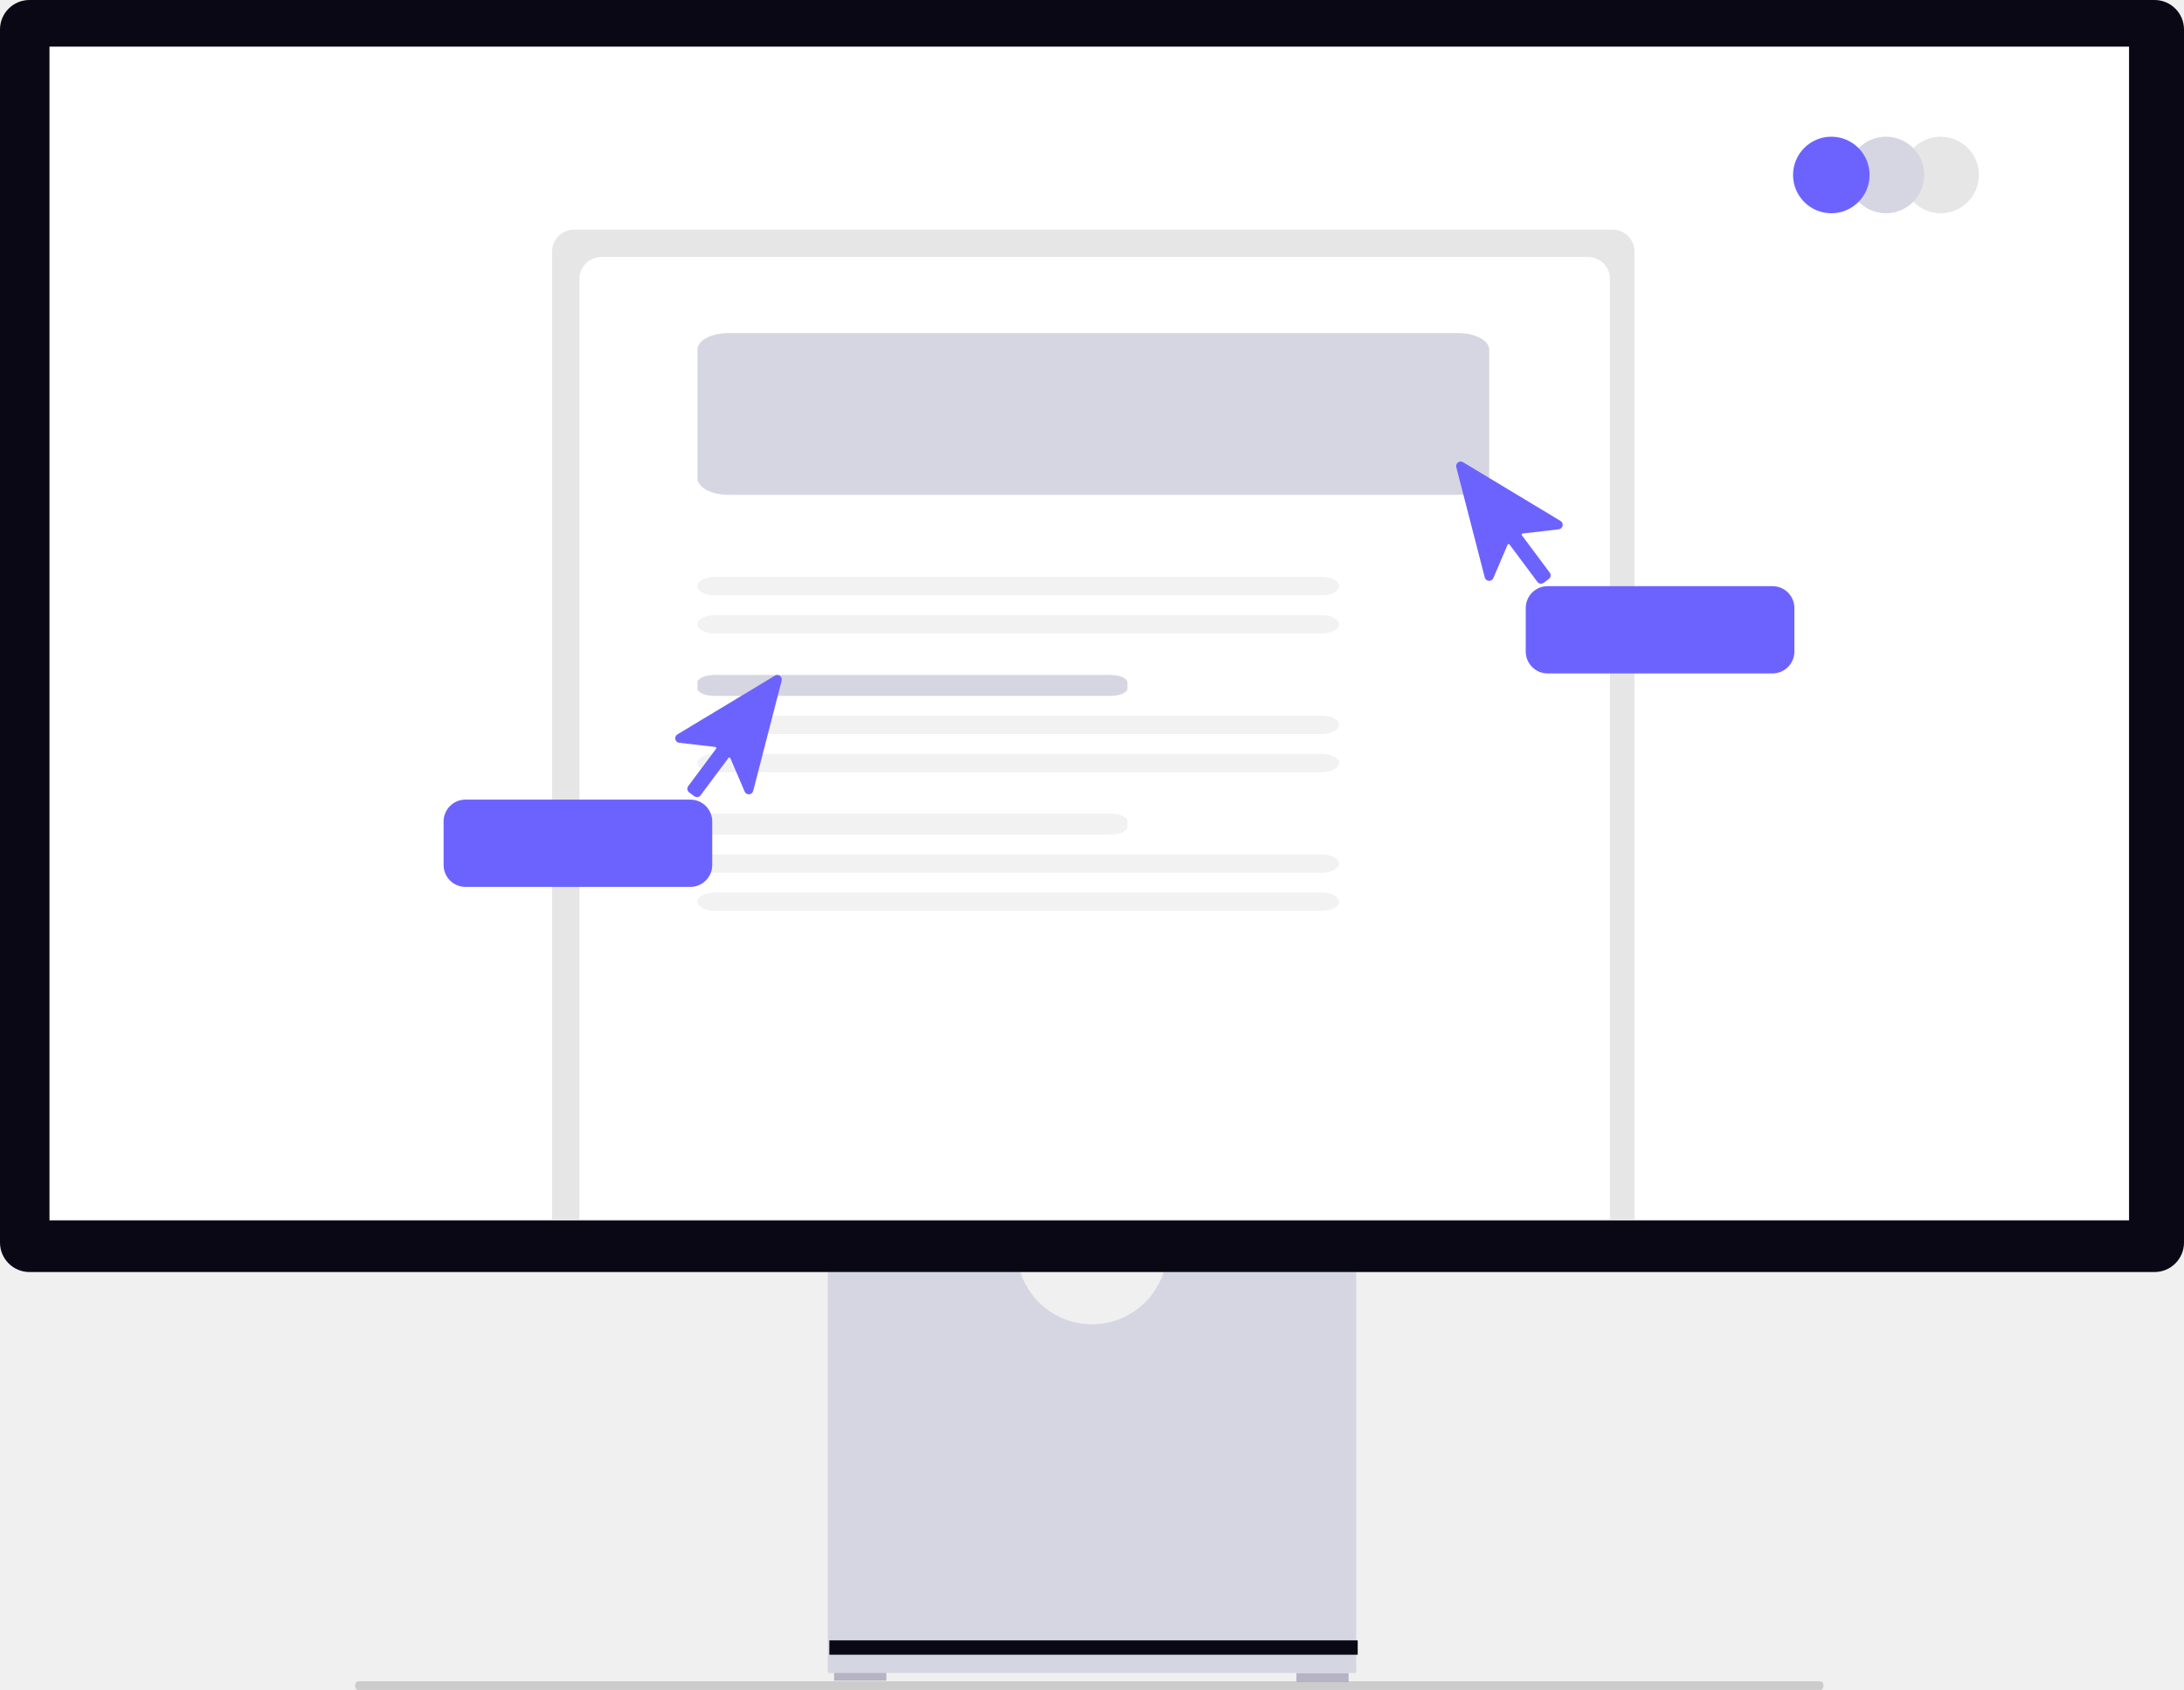
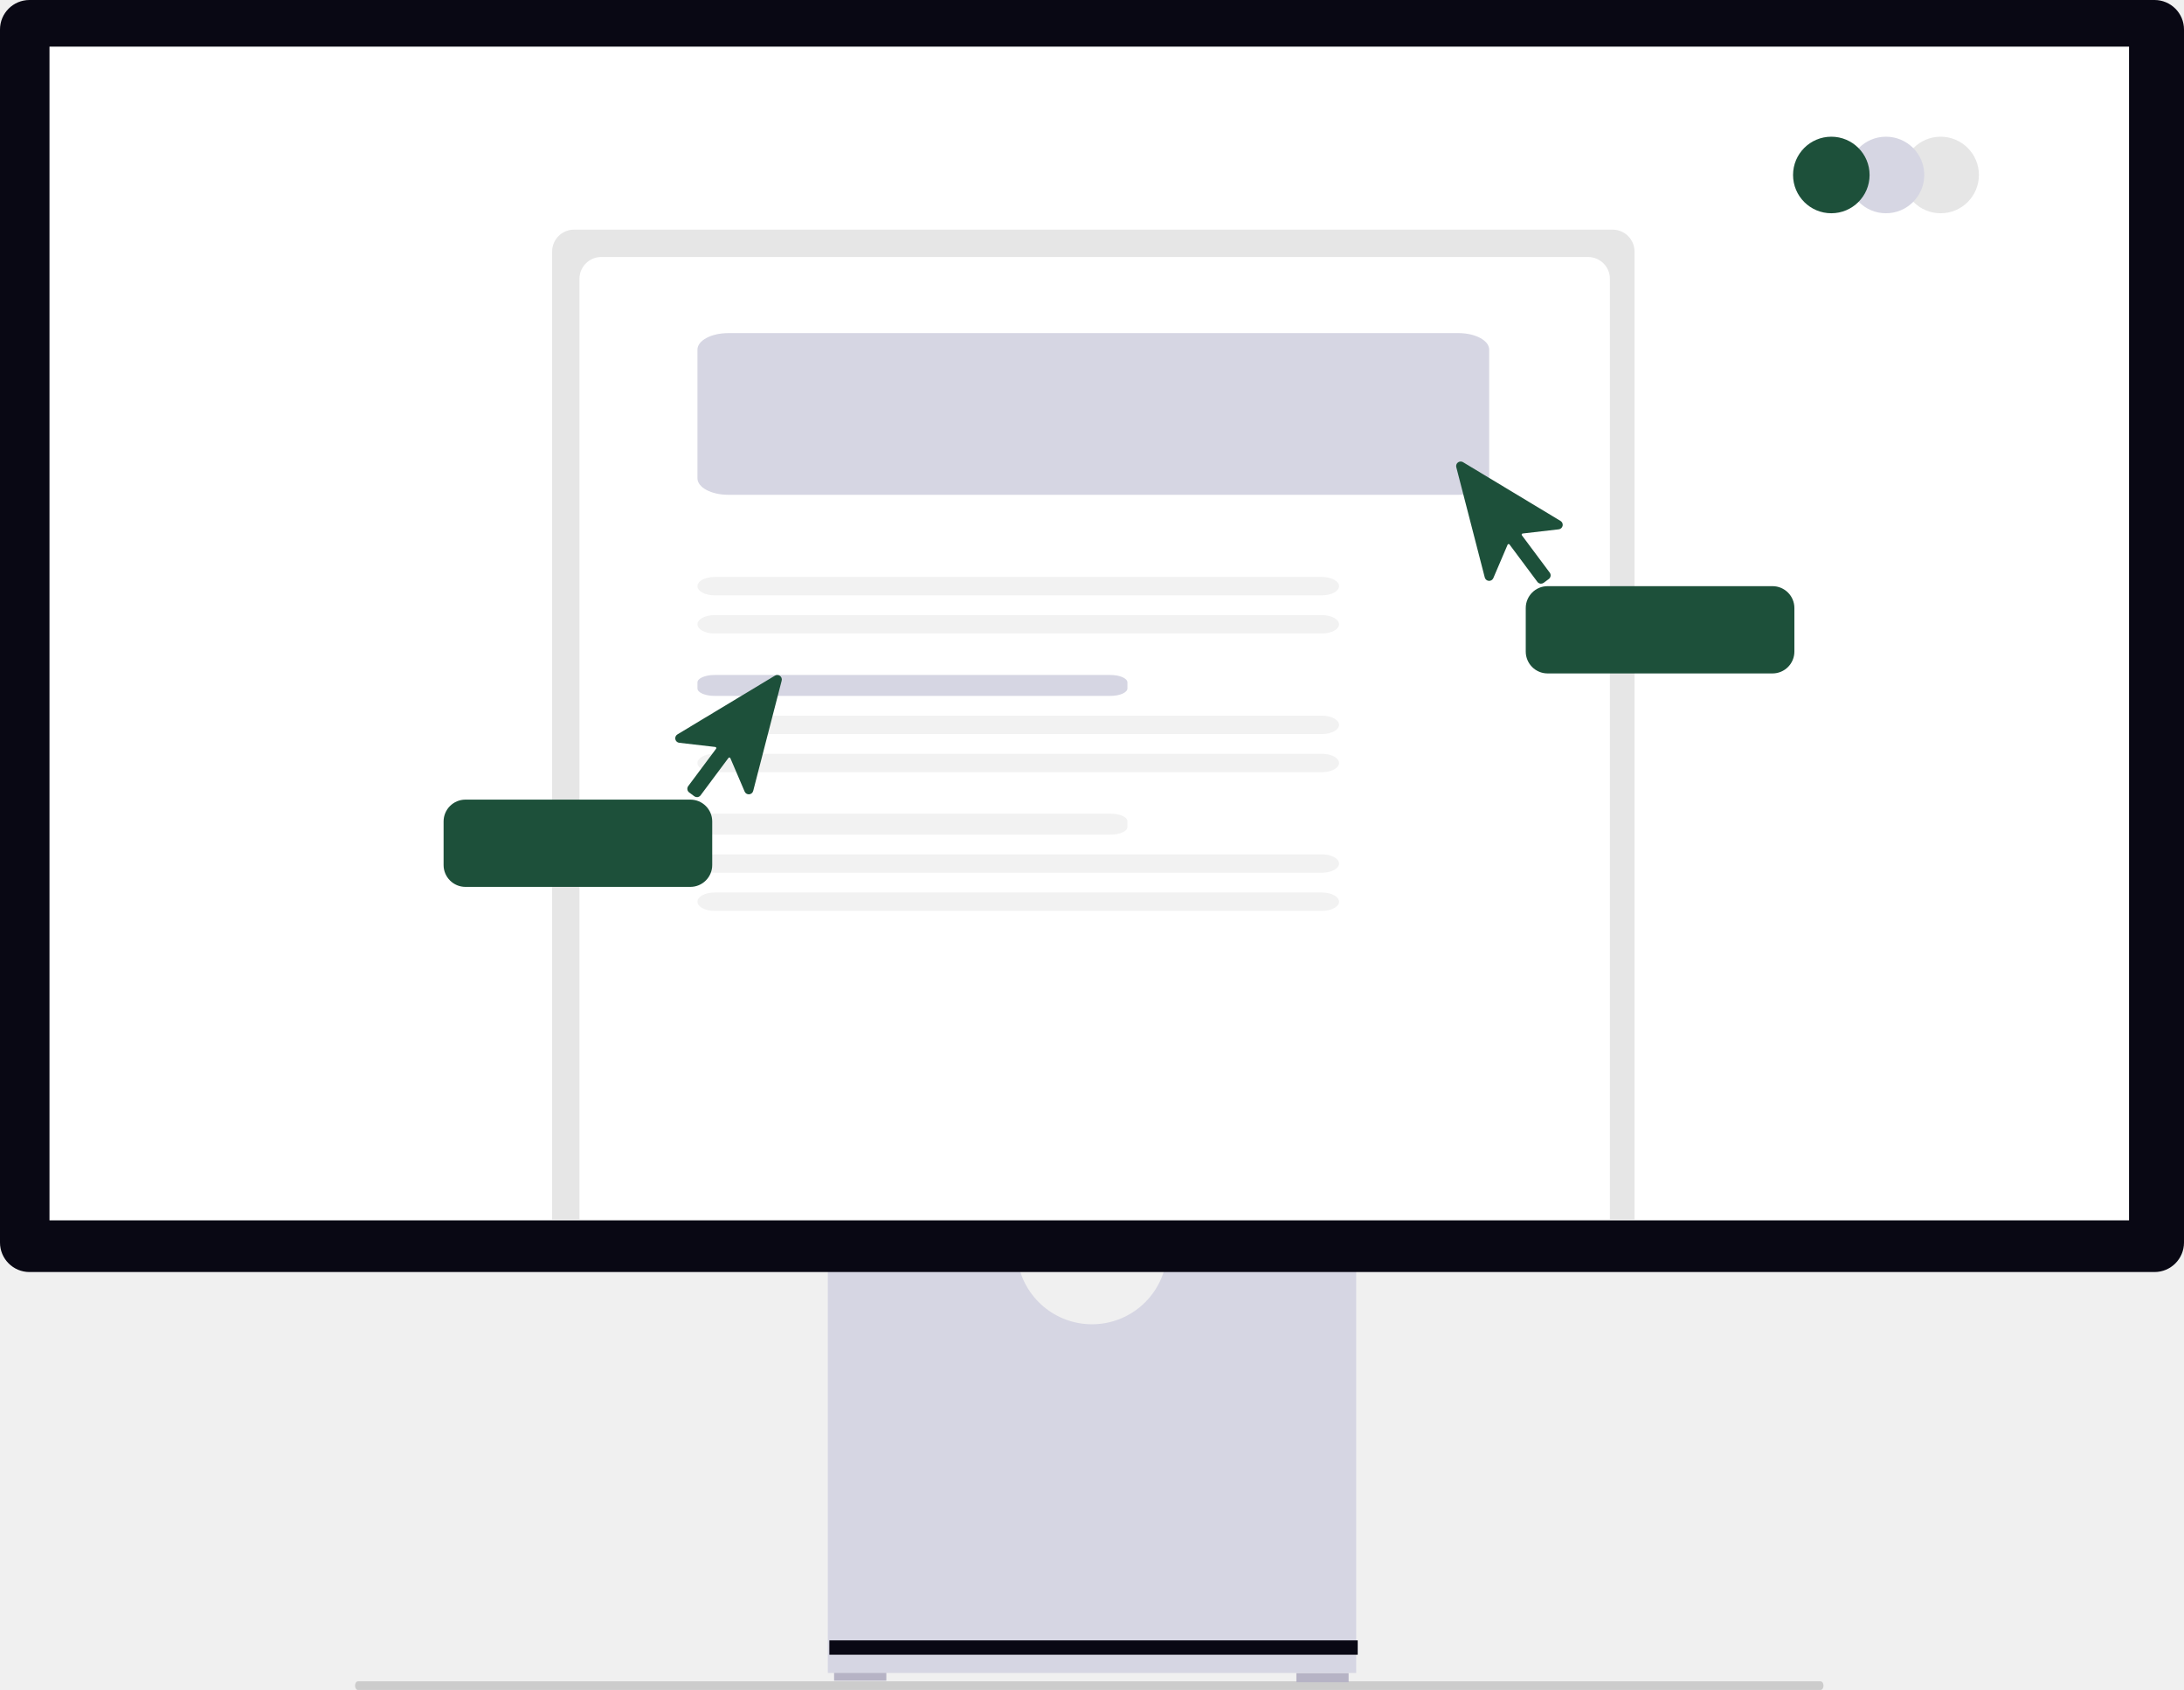
<svg xmlns="http://www.w3.org/2000/svg" width="799.031" height="618.112" viewBox="0 0 799.031 618.112" role="img" artist="Katerina Limpitsouni" source="https://undraw.co/">
  <g id="Group_603" data-name="Group 603" transform="translate(-560 -231)">
    <path id="Path_8593-82" data-name="Path 8593" d="M15.18,488.763c0,.872.478,1.573,1.073,1.573h535.1c.6,0,1.073-.7,1.073-1.573s-.478-1.573-1.073-1.573H16.253C15.658,487.191,15.18,487.891,15.18,488.763Z" transform="translate(674.711 358.776)" fill="#ccc" />
    <rect id="Rectangle_1582" data-name="Rectangle 1582" width="19.105" height="3.371" transform="translate(865.162 842.354)" fill="#b6b3c5" />
    <rect id="Rectangle_1583" data-name="Rectangle 1583" width="19.105" height="3.371" transform="translate(1034.295 842.917)" fill="#b6b3c5" />
    <path id="Path_8594-83" data-name="Path 8594" d="M352.955,370.945a27.529,27.529,0,0,1-54.321,0H229.146V521.536h193.3V370.945Z" transform="translate(633.721 321.378)" fill="#d6d6e3" />
    <rect id="Rectangle_1584" data-name="Rectangle 1584" width="193.296" height="5.242" transform="translate(863.43 830.983)" fill="#090814" />
    <path id="Path_8595-84" data-name="Path 8595" d="M788.255,487.17H10.776A10.788,10.788,0,0,1,0,476.394V32.688A10.788,10.788,0,0,1,10.776,21.911H788.255a10.789,10.789,0,0,1,10.776,10.776V476.394a10.789,10.789,0,0,1-10.776,10.776Z" transform="translate(560 209.089)" fill="#090814" />
    <rect id="Rectangle_1585" data-name="Rectangle 1585" width="760.822" height="429.297" transform="translate(578.104 248.056)" fill="#fff" />
    <path id="Path_8609-85" data-name="Path 8609" d="M498.59,205.477c-3.443,0-6.242,1.228-6.242,2.734V210.4c0,1.508,2.8,2.734,6.242,2.734H643.424c3.443,0,6.242-1.228,6.242-2.734v-2.187c0-1.508-2.8-2.734-6.242-2.734Z" transform="translate(322.818 221.671)" fill="#f2f2f2" />
    <path id="Rectangle_1586-86" data-name="Rectangle 1586" d="M8,0H388a8,8,0,0,1,8,8V362a0,0,0,0,1,0,0H0a0,0,0,0,1,0,0V8A8,8,0,0,1,8,0Z" transform="translate(762 315)" fill="#e6e6e6" />
    <path id="Rectangle_1587-87" data-name="Rectangle 1587" d="M8,0H369a8,8,0,0,1,8,8V352a0,0,0,0,1,0,0H0a0,0,0,0,1,0,0V8A8,8,0,0,1,8,0Z" transform="translate(772 325)" fill="#fff" />
    <path id="Path_8610-88" data-name="Path 8610" d="M768.838,309.282c6.2,0,11.237,2.713,11.237,6.045v47.048c0,3.336-5.041,6.045-11.237,6.045H501.644c-6.2,0-11.237-2.713-11.237-6.045V315.331c0-3.336,5.041-6.045,11.237-6.045" transform="translate(324.759 43.556)" fill="#d6d6e3" />
    <path id="Path_8611-89" data-name="Path 8611" d="M498.59,234.581c-3.443,0-6.242,1.508-6.242,3.361s2.8,3.361,6.242,3.361H720.836c3.443,0,6.242-1.508,6.242-3.361s-2.8-3.361-6.242-3.361Z" transform="translate(322.818 207.451)" fill="#f2f2f2" />
    <path id="Path_8612-90" data-name="Path 8612" d="M498.59,234.581c-3.443,0-6.242,1.508-6.242,3.361s2.8,3.361,6.242,3.361H720.836c3.443,0,6.242-1.508,6.242-3.361s-2.8-3.361-6.242-3.361Z" transform="translate(322.818 221.402)" fill="#f2f2f2" />
    <path id="Path_8613-91" data-name="Path 8613" d="M498.59,205.477c-3.443,0-6.242,1.228-6.242,2.734V210.4c0,1.508,2.8,2.734,6.242,2.734H643.424c3.443,0,6.242-1.228,6.242-2.734v-2.187c0-1.508-2.8-2.734-6.242-2.734Z" transform="translate(322.818 272.399)" fill="#d6d6e3" />
    <path id="Path_8614-92" data-name="Path 8614" d="M498.59,234.581c-3.443,0-6.242,1.508-6.242,3.361s2.8,3.361,6.242,3.361H720.836c3.443,0,6.242-1.508,6.242-3.361s-2.8-3.361-6.242-3.361Z" transform="translate(322.818 258.18)" fill="#f2f2f2" />
    <path id="Path_8615-93" data-name="Path 8615" d="M498.59,234.581c-3.443,0-6.242,1.508-6.242,3.361s2.8,3.361,6.242,3.361H720.836c3.443,0,6.242-1.508,6.242-3.361s-2.8-3.361-6.242-3.361Z" transform="translate(322.818 272.131)" fill="#f2f2f2" />
    <path id="Path_8616-94" data-name="Path 8616" d="M498.59,205.477c-3.443,0-6.242,1.228-6.242,2.734V210.4c0,1.508,2.8,2.734,6.242,2.734H643.424c3.443,0,6.242-1.228,6.242-2.734v-2.187c0-1.508-2.8-2.734-6.242-2.734Z" transform="translate(322.818 323.128)" fill="#f2f2f2" />
    <path id="Path_8617-95" data-name="Path 8617" d="M498.59,234.581c-3.443,0-6.242,1.508-6.242,3.361s2.8,3.361,6.242,3.361H720.836c3.443,0,6.242-1.508,6.242-3.361s-2.8-3.361-6.242-3.361Z" transform="translate(322.818 308.908)" fill="#f2f2f2" />
    <path id="Path_8618-96" data-name="Path 8618" d="M498.59,234.581c-3.443,0-6.242,1.508-6.242,3.361s2.8,3.361,6.242,3.361H720.836c3.443,0,6.242-1.508,6.242-3.361s-2.8-3.361-6.242-3.361Z" transform="translate(322.818 322.859)" fill="#f2f2f2" />
-     <path id="Path_2409-97" data-name="Path 2409" d="M814.221,409.739a1.716,1.716,0,0,1-.242-.018,1.646,1.646,0,0,1-1.088-.649L802.7,395.407a.411.411,0,0,0-.706.083l-5.223,12.219a1.657,1.657,0,0,1-3.127-.242l-10.422-40.34a1.657,1.657,0,0,1,2.459-1.833l35.686,21.5a1.657,1.657,0,0,1-.665,3.064l-13.2,1.53a.411.411,0,0,0-.282.653L817.414,405.7a1.659,1.659,0,0,1-.337,2.319l-1.866,1.391a1.645,1.645,0,0,1-.99.324Z" transform="translate(309.569 34.747)" fill="#6c63ff" />
-     <path id="Path_8619-98" data-name="Path 8619" d="M8,0H90.284a8,8,0,0,1,8,8V23.921a8,8,0,0,1-8,8H8a8,8,0,0,1-8-8V8A8,8,0,0,1,8,0Z" transform="translate(1118.205 445.393)" fill="#6c63ff" />
-     <path id="Path_2409-2-99" data-name="Path 2409" d="M791.126,409.739a1.716,1.716,0,0,0,.242-.018,1.646,1.646,0,0,0,1.088-.649l10.186-13.664a.411.411,0,0,1,.706.083l5.223,12.219a1.657,1.657,0,0,0,3.127-.242l10.422-40.34a1.657,1.657,0,0,0-2.459-1.833l-35.686,21.5a1.657,1.657,0,0,0,.665,3.064l13.2,1.53a.411.411,0,0,1,.282.653L787.932,405.7a1.659,1.659,0,0,0,.337,2.319l1.866,1.391a1.645,1.645,0,0,0,.99.324Z" transform="translate(23.863 112.82)" fill="#6c63ff" />
-     <path id="Path_8620-100" data-name="Path 8620" d="M90.284,0H8A8,8,0,0,0,0,8V23.921a8,8,0,0,0,8,8H90.284a8,8,0,0,0,8-8V8A8,8,0,0,0,90.284,0Z" transform="translate(722.289 523.466)" fill="#6c63ff" />
+     <path id="Path_2409-97" data-name="Path 2409" d="M814.221,409.739a1.716,1.716,0,0,1-.242-.018,1.646,1.646,0,0,1-1.088-.649L802.7,395.407a.411.411,0,0,0-.706.083l-5.223,12.219a1.657,1.657,0,0,1-3.127-.242l-10.422-40.34a1.657,1.657,0,0,1,2.459-1.833l35.686,21.5a1.657,1.657,0,0,1-.665,3.064l-13.2,1.53a.411.411,0,0,0-.282.653L817.414,405.7a1.659,1.659,0,0,1-.337,2.319l-1.866,1.391a1.645,1.645,0,0,1-.99.324Z" transform="translate(309.569 34.747)" fill="#1d503a" />
+     <path id="Path_8619-98" data-name="Path 8619" d="M8,0H90.284a8,8,0,0,1,8,8V23.921a8,8,0,0,1-8,8H8a8,8,0,0,1-8-8V8A8,8,0,0,1,8,0Z" transform="translate(1118.205 445.393)" fill="#1d503a" />
+     <path id="Path_2409-2-99" data-name="Path 2409" d="M791.126,409.739a1.716,1.716,0,0,0,.242-.018,1.646,1.646,0,0,0,1.088-.649l10.186-13.664a.411.411,0,0,1,.706.083l5.223,12.219a1.657,1.657,0,0,0,3.127-.242l10.422-40.34a1.657,1.657,0,0,0-2.459-1.833l-35.686,21.5a1.657,1.657,0,0,0,.665,3.064l13.2,1.53a.411.411,0,0,1,.282.653L787.932,405.7a1.659,1.659,0,0,0,.337,2.319l1.866,1.391a1.645,1.645,0,0,0,.99.324Z" transform="translate(23.863 112.82)" fill="#1d503a" />
+     <path id="Path_8620-100" data-name="Path 8620" d="M90.284,0H8A8,8,0,0,0,0,8V23.921a8,8,0,0,0,8,8H90.284a8,8,0,0,0,8-8V8A8,8,0,0,0,90.284,0Z" transform="translate(722.289 523.466)" fill="#1d503a" />
    <circle id="Ellipse_1289" data-name="Ellipse 1289" cx="14" cy="14" r="14" transform="translate(1256 281)" fill="#e6e6e6" />
    <circle id="Ellipse_1290" data-name="Ellipse 1290" cx="14" cy="14" r="14" transform="translate(1236 281)" fill="#d6d6e3" />
-     <circle id="Ellipse_1291" data-name="Ellipse 1291" cx="14" cy="14" r="14" transform="translate(1216 281)" fill="#6c63ff" />
+     <circle id="Ellipse_1291" data-name="Ellipse 1291" cx="14" cy="14" r="14" transform="translate(1216 281)" fill="#1d503a" />
  </g>
</svg>
